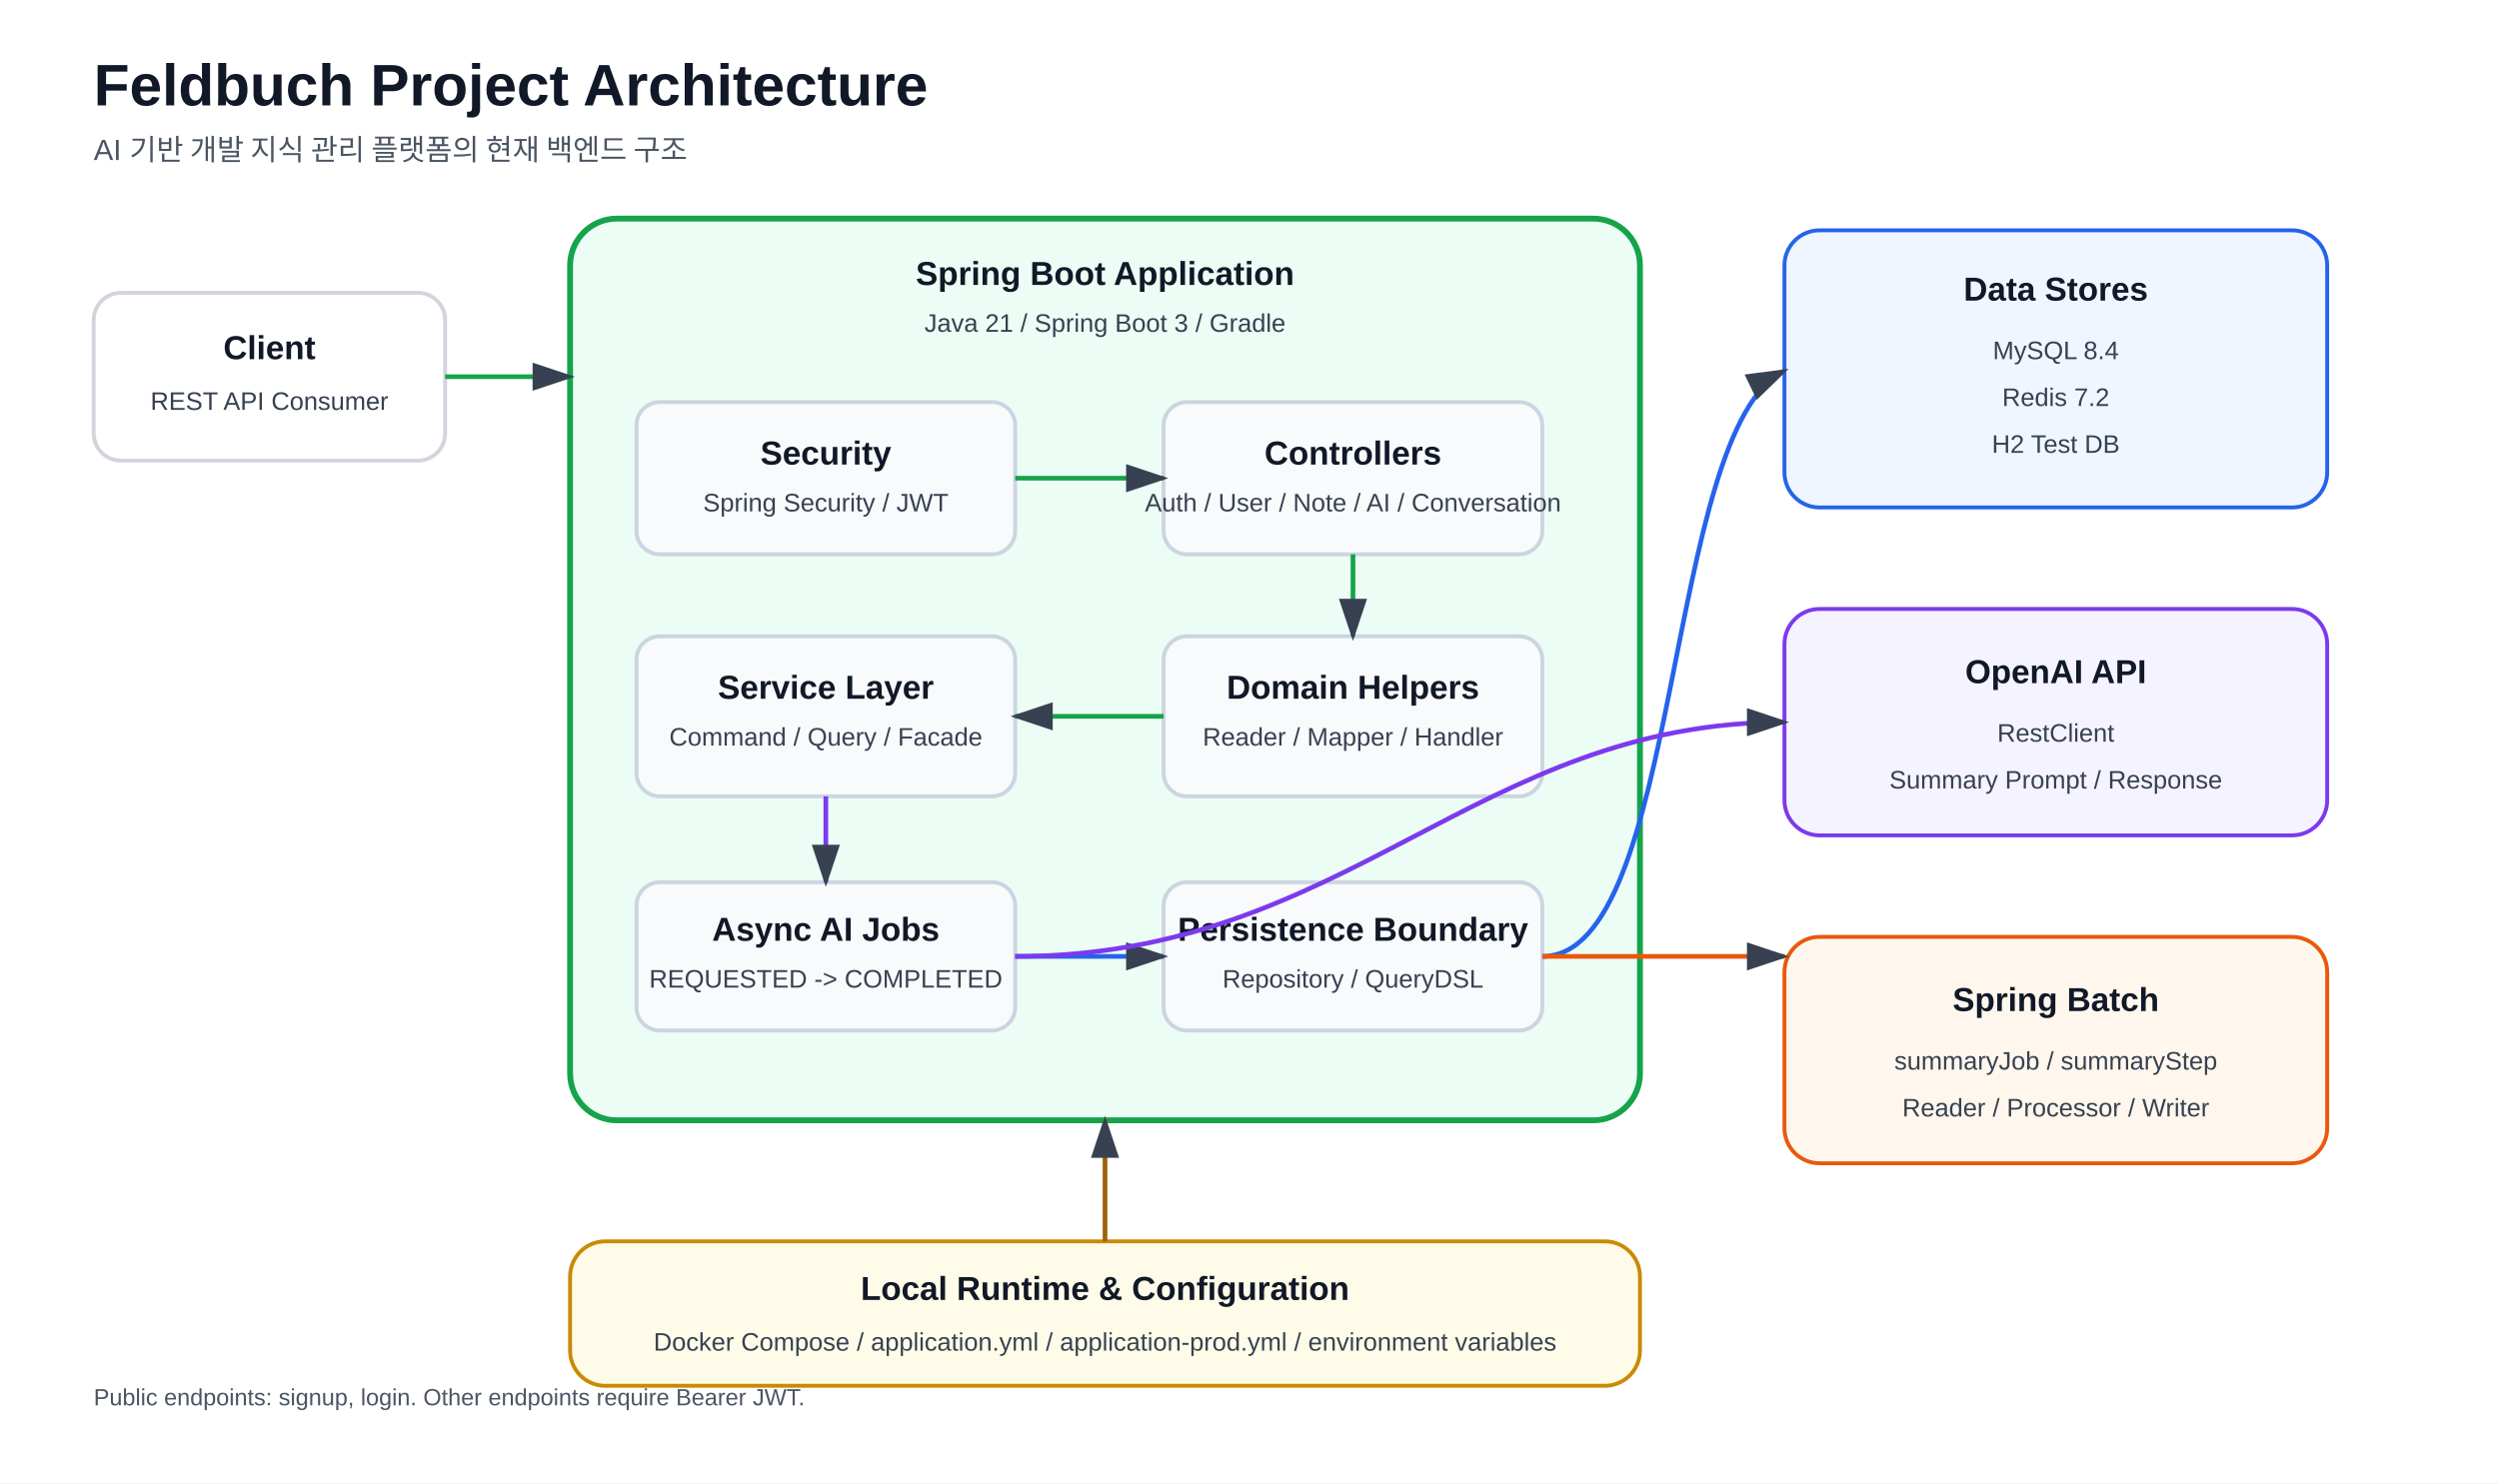
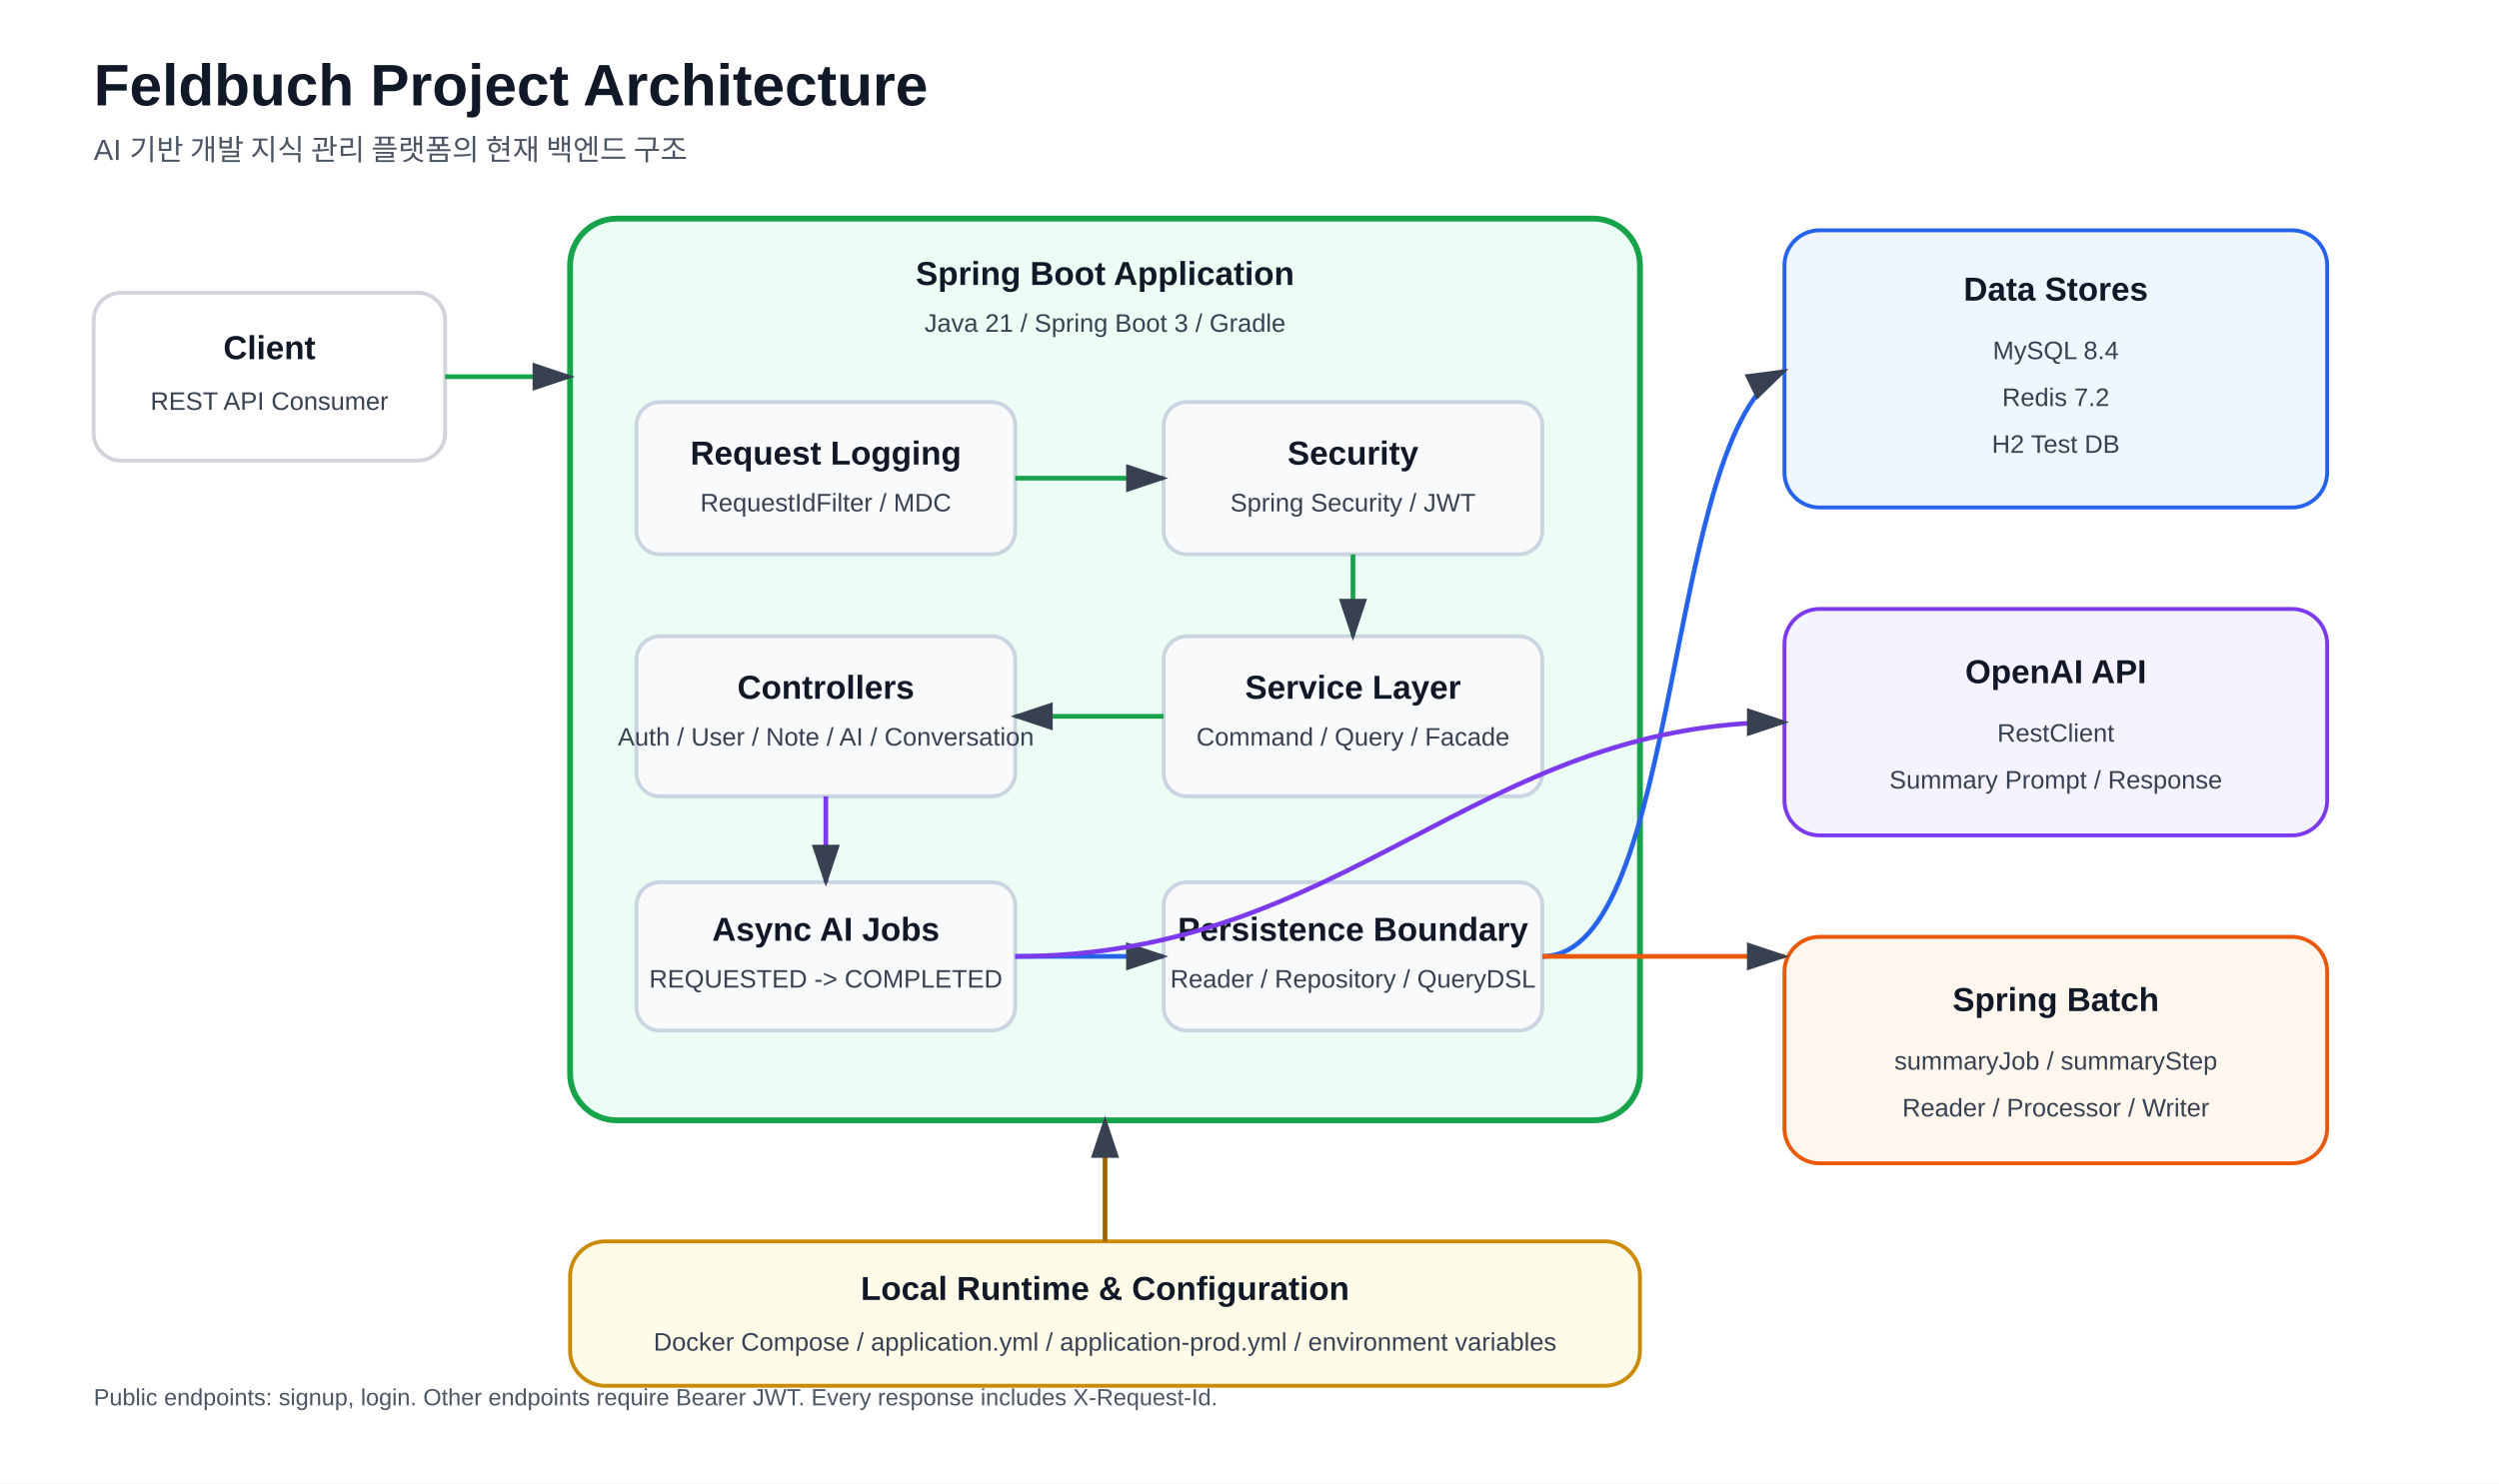
<svg xmlns="http://www.w3.org/2000/svg" viewBox="0 0 1280 760" role="img" aria-labelledby="title desc">
  <defs>
    <style>
      .title { font: 700 30px Arial, Helvetica, sans-serif; fill: #111827; }
      .subtitle { font: 500 15px Arial, Helvetica, sans-serif; fill: #4b5563; }
      .label { font: 700 17px Arial, Helvetica, sans-serif; fill: #111827; }
      .small { font: 500 13px Arial, Helvetica, sans-serif; fill: #374151; }
      .tiny { font: 500 12px Arial, Helvetica, sans-serif; fill: #4b5563; }
      .box { fill: #ffffff; stroke: #d1d5db; stroke-width: 2; }
      .app { fill: #ecfdf5; stroke: #16a34a; stroke-width: 3; }
      .module { fill: #f8fafc; stroke: #cbd5e1; stroke-width: 2; }
      .data { fill: #eff6ff; stroke: #2563eb; stroke-width: 2; }
      .ai { fill: #f5f3ff; stroke: #7c3aed; stroke-width: 2; }
      .batch { fill: #fff7ed; stroke: #ea580c; stroke-width: 2; }
      .runtime { fill: #fefce8; stroke: #ca8a04; stroke-width: 2; }
      .arrow { stroke: #374151; stroke-width: 2.4; fill: none; marker-end: url(#arrow); }
      .green { stroke: #16a34a; }
      .blue { stroke: #2563eb; }
      .purple { stroke: #7c3aed; }
      .orange { stroke: #ea580c; }
      .yellow { stroke: #a16207; }
    </style>
    <marker id="arrow" markerWidth="10" markerHeight="10" refX="8" refY="3" orient="auto" markerUnits="strokeWidth">
      <path d="M0,0 L0,6 L9,3 z" fill="#374151" />
    </marker>
  </defs>
  <rect width="1280" height="760" fill="#ffffff" />
  <text x="48" y="54" class="title">Feldbuch Project Architecture</text>
  <text x="48" y="82" class="subtitle">AI 기반 개발 지식 관리 플랫폼의 현재 백엔드 구조</text>
  <rect x="48" y="150" width="180" height="86" rx="14" class="box" />
  <text x="138" y="184" text-anchor="middle" class="label">Client</text>
  <text x="138" y="210" text-anchor="middle" class="small">REST API Consumer</text>
  <rect x="292" y="112" width="548" height="462" rx="24" class="app" />
  <text x="566" y="146" text-anchor="middle" class="label">Spring Boot Application</text>
  <text x="566" y="170" text-anchor="middle" class="small">Java 21 / Spring Boot 3 / Gradle</text>
  <rect x="326" y="206" width="194" height="78" rx="12" class="module" />
-   <text x="423" y="238" text-anchor="middle" class="label">Security</text>
-   <text x="423" y="262" text-anchor="middle" class="small">Spring Security / JWT</text>
+   <text x="423" y="238" text-anchor="middle" class="label">Request Logging</text>
+   <text x="423" y="262" text-anchor="middle" class="small">RequestIdFilter / MDC</text>
  <rect x="596" y="206" width="194" height="78" rx="12" class="module" />
-   <text x="693" y="238" text-anchor="middle" class="label">Controllers</text>
-   <text x="693" y="262" text-anchor="middle" class="small">Auth / User / Note / AI / Conversation</text>
+   <text x="693" y="238" text-anchor="middle" class="label">Security</text>
+   <text x="693" y="262" text-anchor="middle" class="small">Spring Security / JWT</text>
  <rect x="326" y="326" width="194" height="82" rx="12" class="module" />
-   <text x="423" y="358" text-anchor="middle" class="label">Service Layer</text>
-   <text x="423" y="382" text-anchor="middle" class="small">Command / Query / Facade</text>
+   <text x="423" y="358" text-anchor="middle" class="label">Controllers</text>
+   <text x="423" y="382" text-anchor="middle" class="small">Auth / User / Note / AI / Conversation</text>
  <rect x="596" y="326" width="194" height="82" rx="12" class="module" />
-   <text x="693" y="358" text-anchor="middle" class="label">Domain Helpers</text>
-   <text x="693" y="382" text-anchor="middle" class="small">Reader / Mapper / Handler</text>
+   <text x="693" y="358" text-anchor="middle" class="label">Service Layer</text>
+   <text x="693" y="382" text-anchor="middle" class="small">Command / Query / Facade</text>
  <rect x="326" y="452" width="194" height="76" rx="12" class="module" />
  <text x="423" y="482" text-anchor="middle" class="label">Async AI Jobs</text>
  <text x="423" y="506" text-anchor="middle" class="small">REQUESTED -&gt; COMPLETED</text>
  <rect x="596" y="452" width="194" height="76" rx="12" class="module" />
  <text x="693" y="482" text-anchor="middle" class="label">Persistence Boundary</text>
-   <text x="693" y="506" text-anchor="middle" class="small">Repository / QueryDSL</text>
+   <text x="693" y="506" text-anchor="middle" class="small">Reader / Repository / QueryDSL</text>
  <path d="M228 193h64" class="arrow green" />
  <path d="M520 245h76" class="arrow green" />
  <path d="M693 284v42" class="arrow green" />
  <path d="M596 367h-76" class="arrow green" />
  <path d="M423 408v44" class="arrow purple" />
  <path d="M520 490h76" class="arrow blue" />
  <rect x="914" y="118" width="278" height="142" rx="18" class="data" />
  <text x="1053" y="154" text-anchor="middle" class="label">Data Stores</text>
  <text x="1053" y="184" text-anchor="middle" class="small">MySQL 8.4</text>
  <text x="1053" y="208" text-anchor="middle" class="small">Redis 7.2</text>
  <text x="1053" y="232" text-anchor="middle" class="small">H2 Test DB</text>
  <rect x="914" y="312" width="278" height="116" rx="18" class="ai" />
  <text x="1053" y="350" text-anchor="middle" class="label">OpenAI API</text>
  <text x="1053" y="380" text-anchor="middle" class="small">RestClient</text>
  <text x="1053" y="404" text-anchor="middle" class="small">Summary Prompt / Response</text>
  <rect x="914" y="480" width="278" height="116" rx="18" class="batch" />
  <text x="1053" y="518" text-anchor="middle" class="label">Spring Batch</text>
  <text x="1053" y="548" text-anchor="middle" class="small">summaryJob / summaryStep</text>
  <text x="1053" y="572" text-anchor="middle" class="small">Reader / Processor / Writer</text>
  <path d="M790 490c72 0 62-270 124-300" class="arrow blue" />
  <path d="M520 490c170 0 236-120 394-120" class="arrow purple" />
  <path d="M790 490h124" class="arrow orange" />
  <rect x="292" y="636" width="548" height="74" rx="18" class="runtime" />
  <text x="566" y="666" text-anchor="middle" class="label">Local Runtime &amp; Configuration</text>
  <text x="566" y="692" text-anchor="middle" class="small">Docker Compose / application.yml / application-prod.yml / environment variables</text>
  <path d="M566 636v-62" class="arrow yellow" />
-   <text x="48" y="720" class="tiny">Public endpoints: signup, login. Other endpoints require Bearer JWT.</text>
+   <text x="48" y="720" class="tiny">Public endpoints: signup, login. Other endpoints require Bearer JWT. Every response includes X-Request-Id.</text>
</svg>
